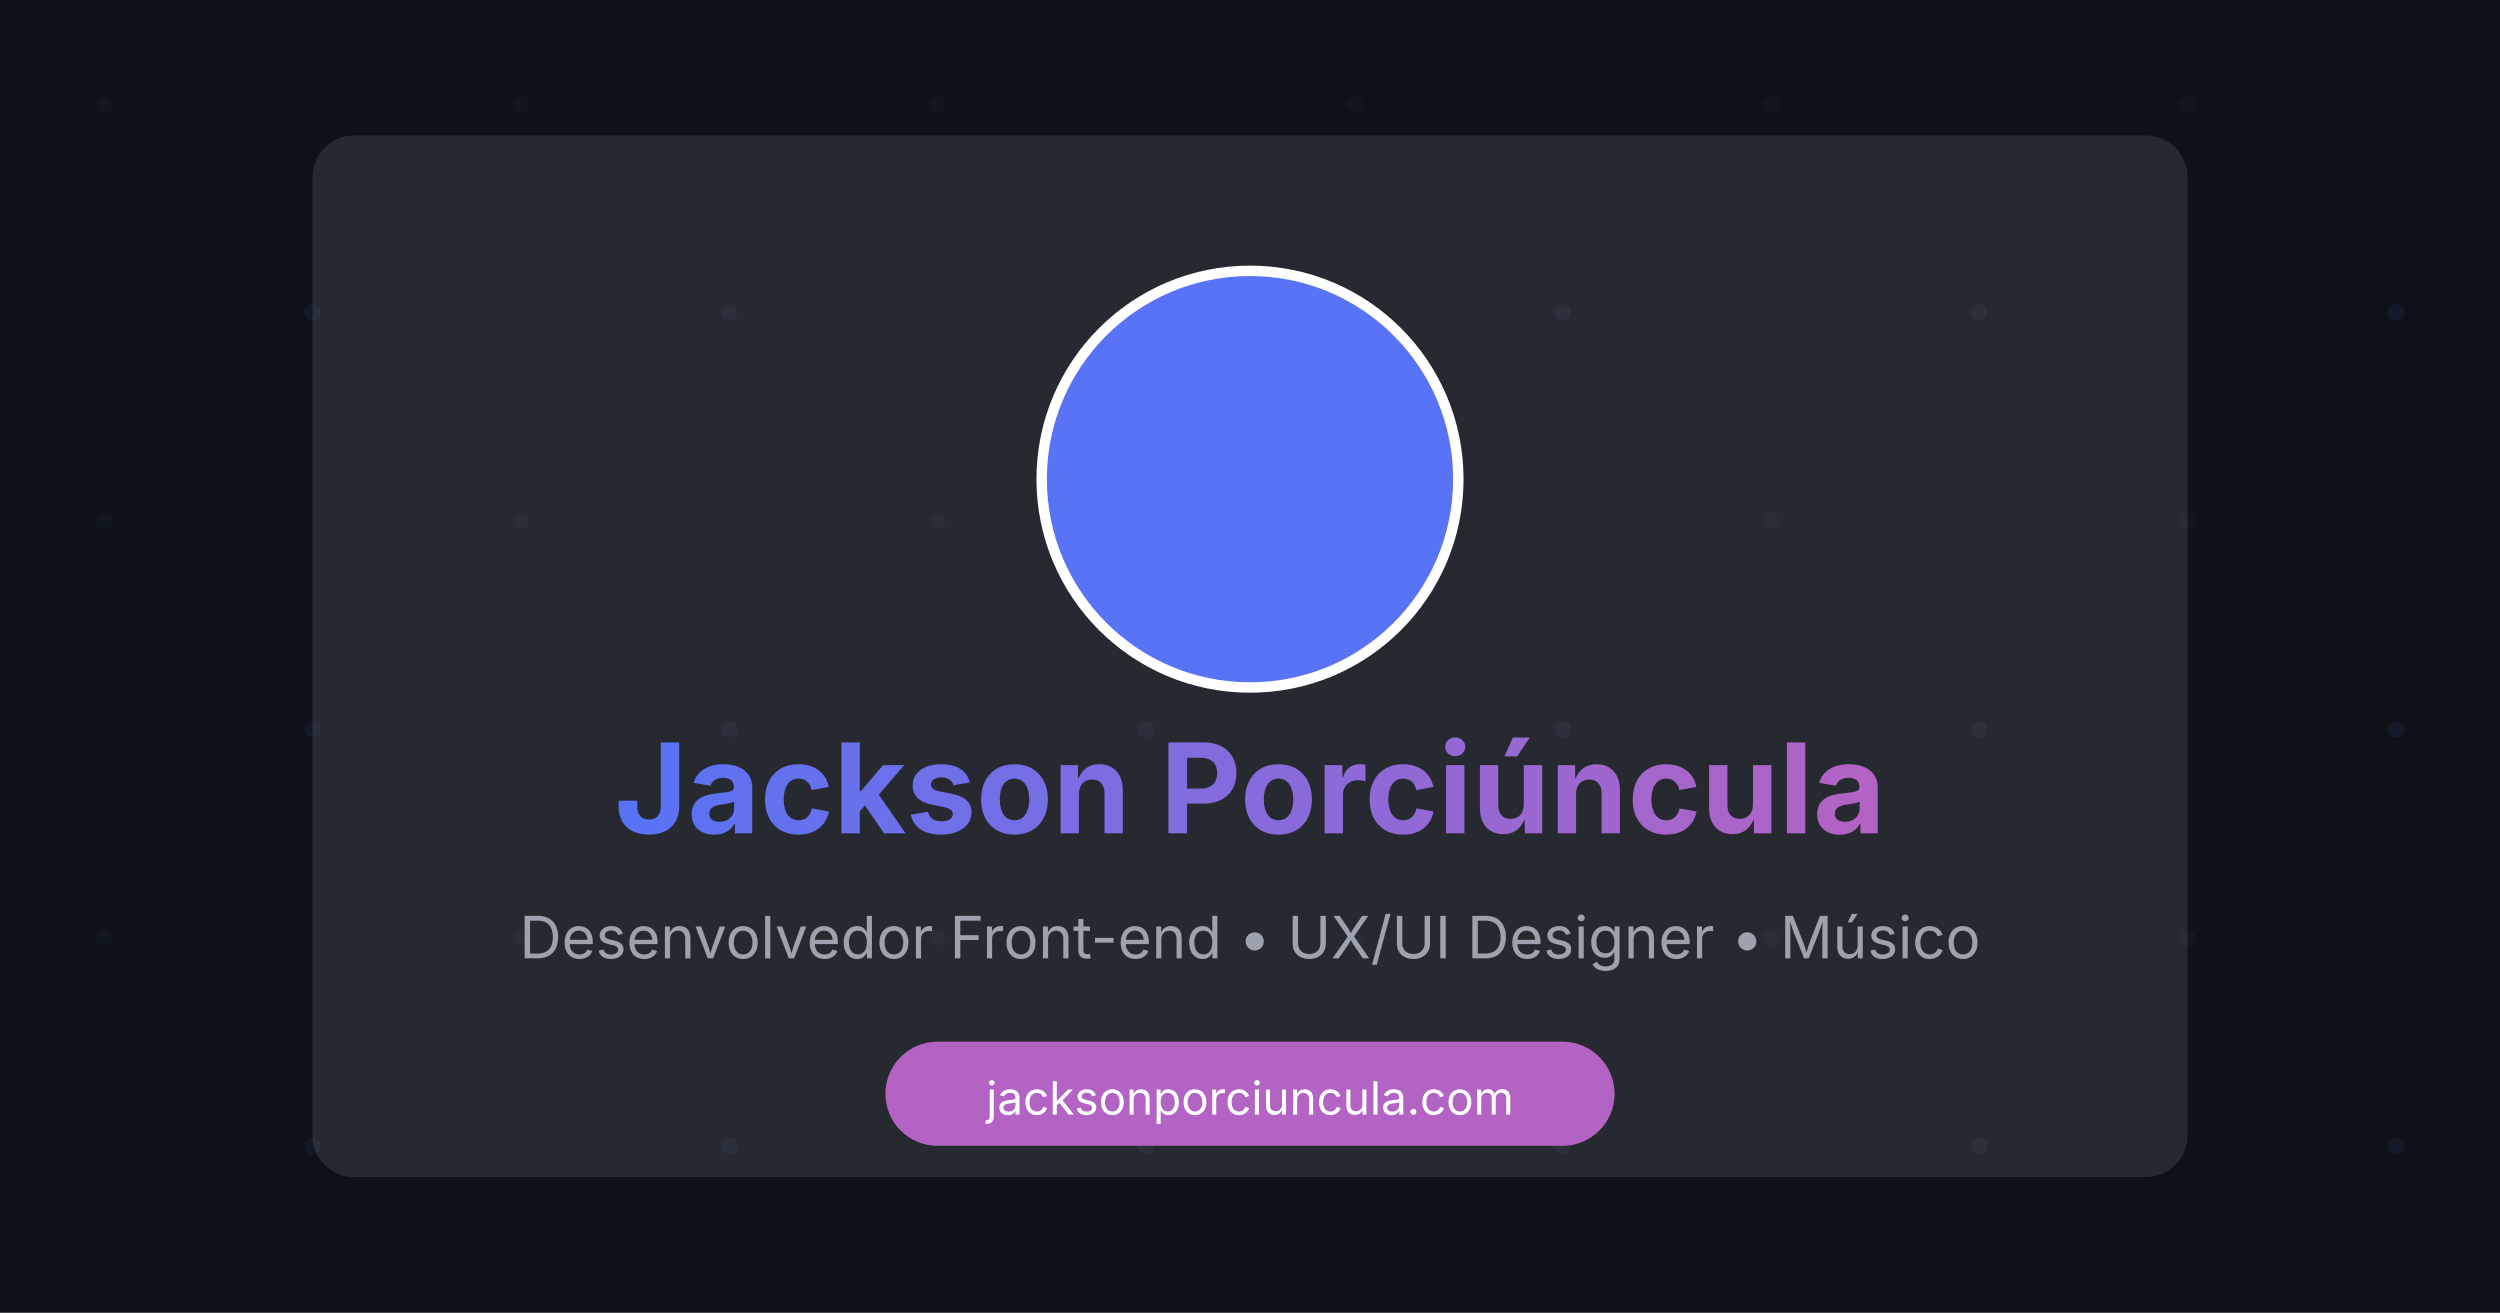
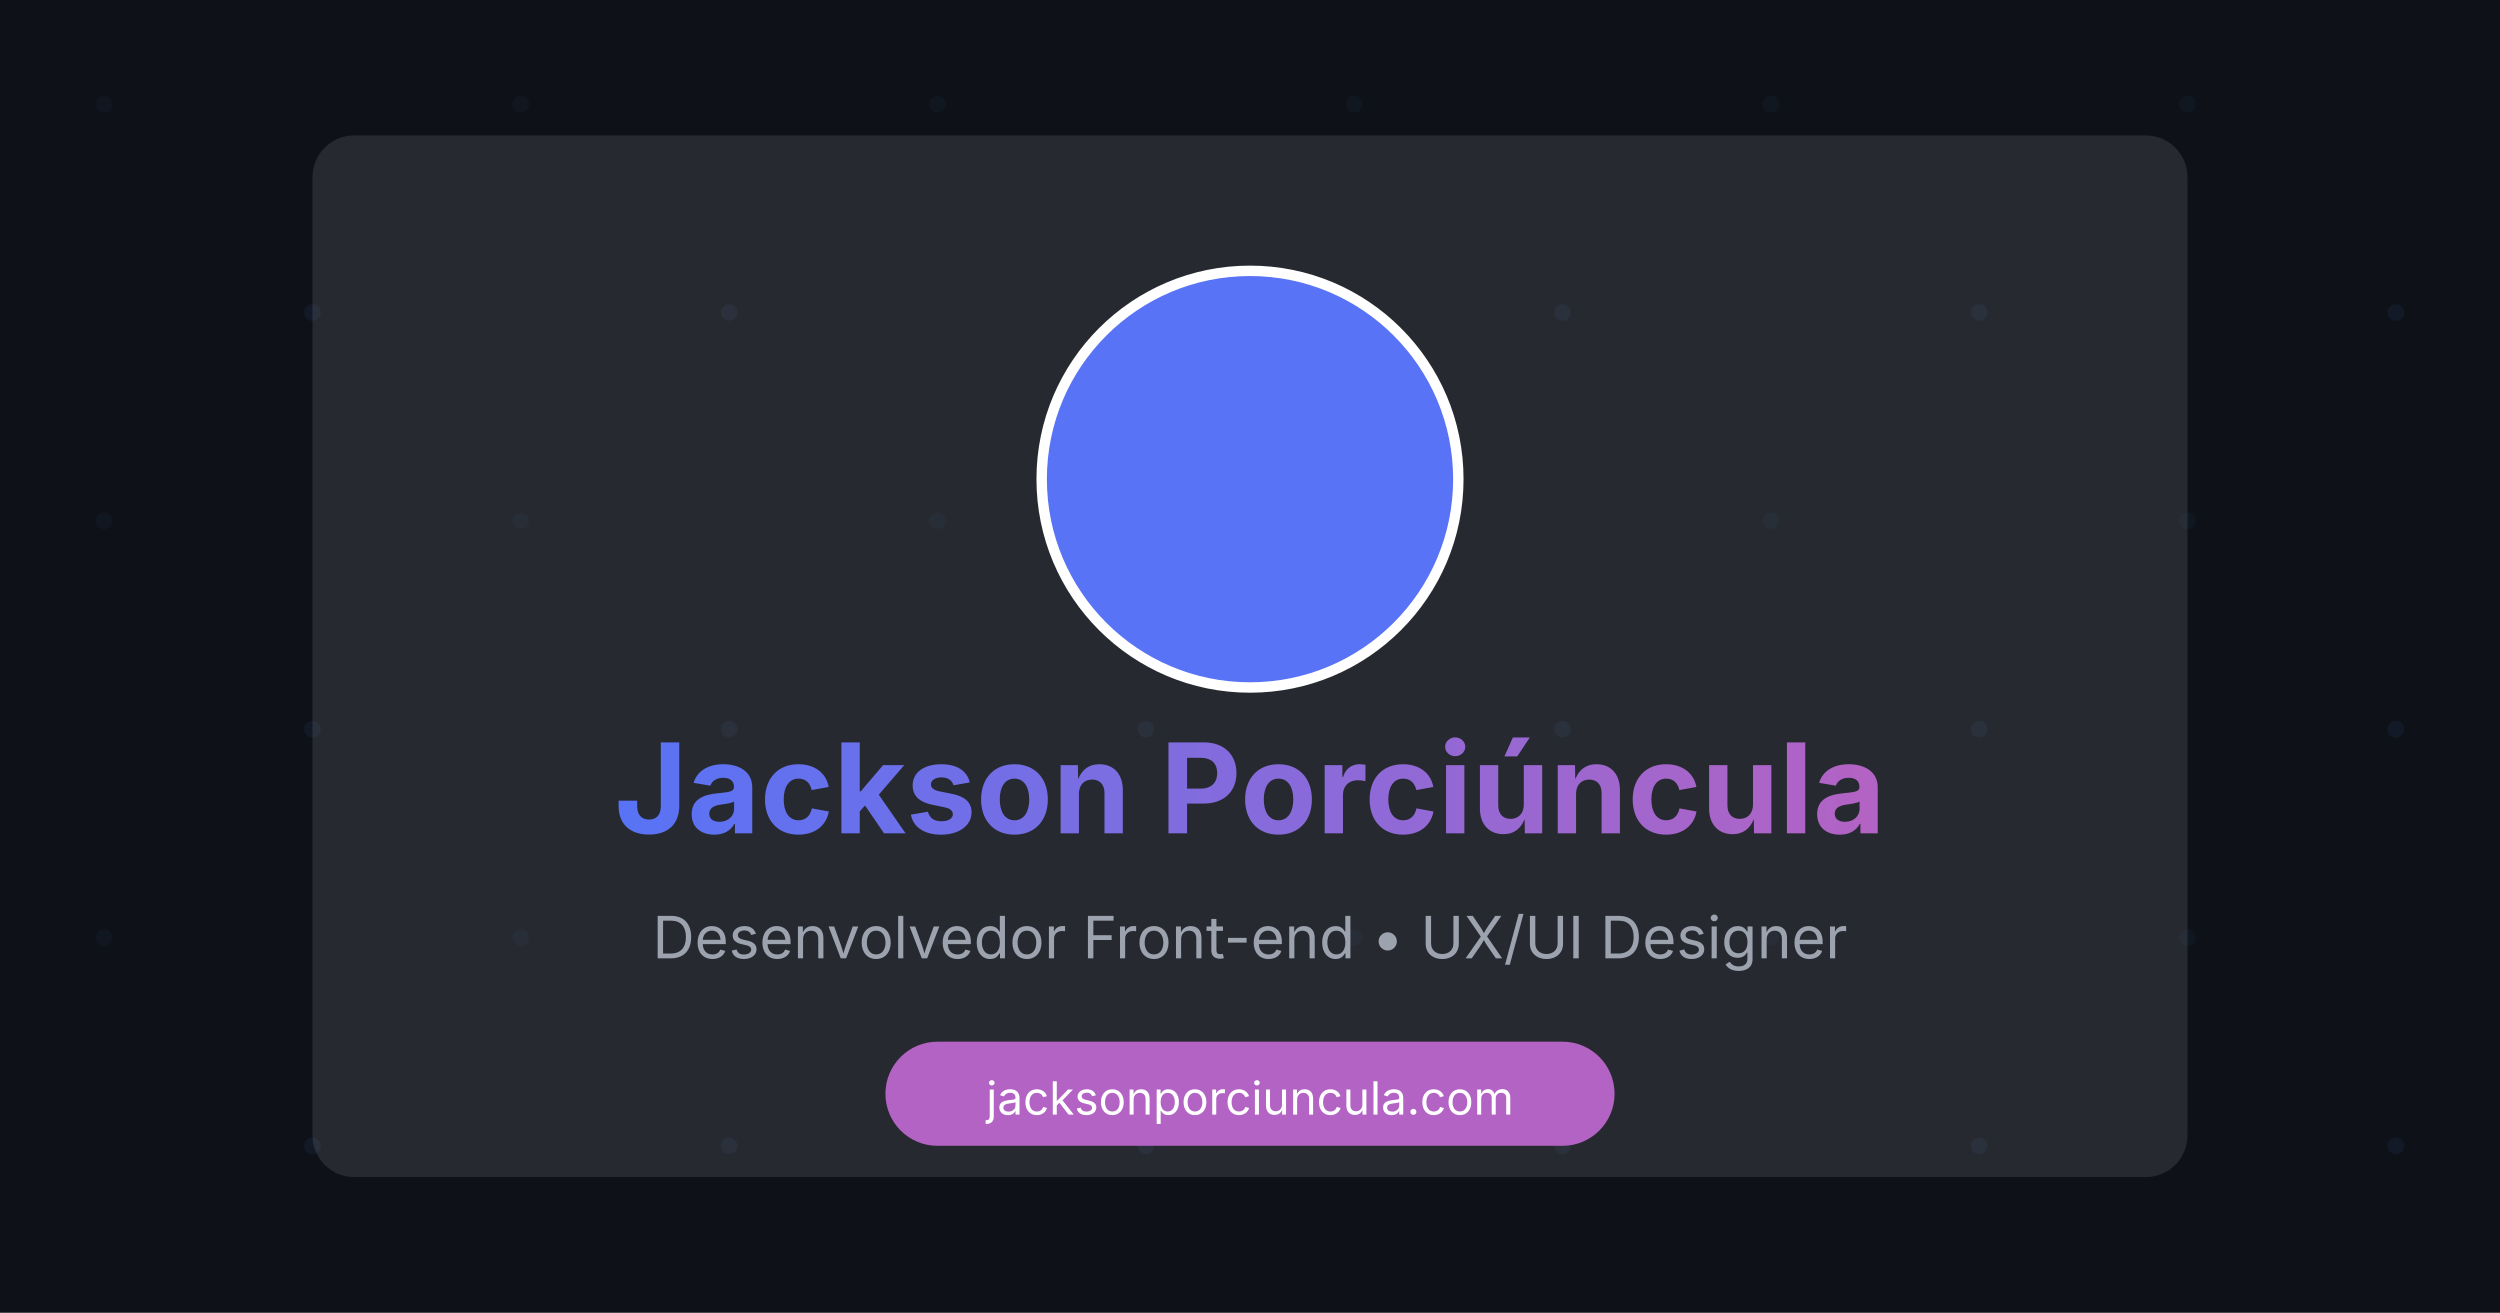
<svg xmlns="http://www.w3.org/2000/svg" width="1200" height="630" viewBox="0 0 1200 630" fill="none">
  <rect width="1200" height="630" fill="#0e1218" />
  <path d="M0 0h1200v630H0z" fill="#0e1218" />
  <rect width="1200" height="630" fill="url(#pattern)" fill-opacity="0.3" />
  <rect x="150" y="65" width="900" height="500" rx="20" fill="white" fill-opacity="0.1" />
  <circle cx="600" cy="230" r="100" fill="#5873f5" stroke="white" stroke-width="5" />
  <text x="600" y="400" font-family="Inter, sans-serif" font-size="60" font-weight="bold" text-anchor="middle" fill="url(#text-gradient)">Jackson Porciúncula</text>
-   <text x="600" y="460" font-family="Inter, sans-serif" font-size="28" text-anchor="middle" fill="#9CA3AF">Desenvolvedor Front-end • UX/UI Designer • Músico</text>
+   <text x="600" y="460" font-family="Inter, sans-serif" font-size="28" text-anchor="middle" fill="#9CA3AF">Desenvolvedor Front-end • UX/UI Designer</text>
  <rect x="425" y="500" width="350" height="50" rx="25" fill="#b363c3" />
  <text x="600" y="535" font-family="Inter, sans-serif" font-size="22" text-anchor="middle" fill="white">jacksonporciuncula.com</text>
  <defs>
    <pattern id="pattern" patternUnits="userSpaceOnUse" width="100" height="100" patternTransform="scale(2)">
      <circle cx="25" cy="25" r="2" fill="#172236" />
      <circle cx="75" cy="75" r="2" fill="#1e2c4a" />
    </pattern>
    <linearGradient id="text-gradient" x1="300" y1="400" x2="900" y2="400" gradientUnits="userSpaceOnUse">
      <stop offset="0%" stop-color="#5873f5" />
      <stop offset="100%" stop-color="#b363c3" />
    </linearGradient>
    <linearGradient id="button-gradient" x1="450" y1="525" x2="750" y2="525" gradientUnits="userSpaceOnUse">
      <stop offset="0%" stop-color="#5873f5" />
      <stop offset="100%" stop-color="#b363c3" />
    </linearGradient>
  </defs>
</svg>
